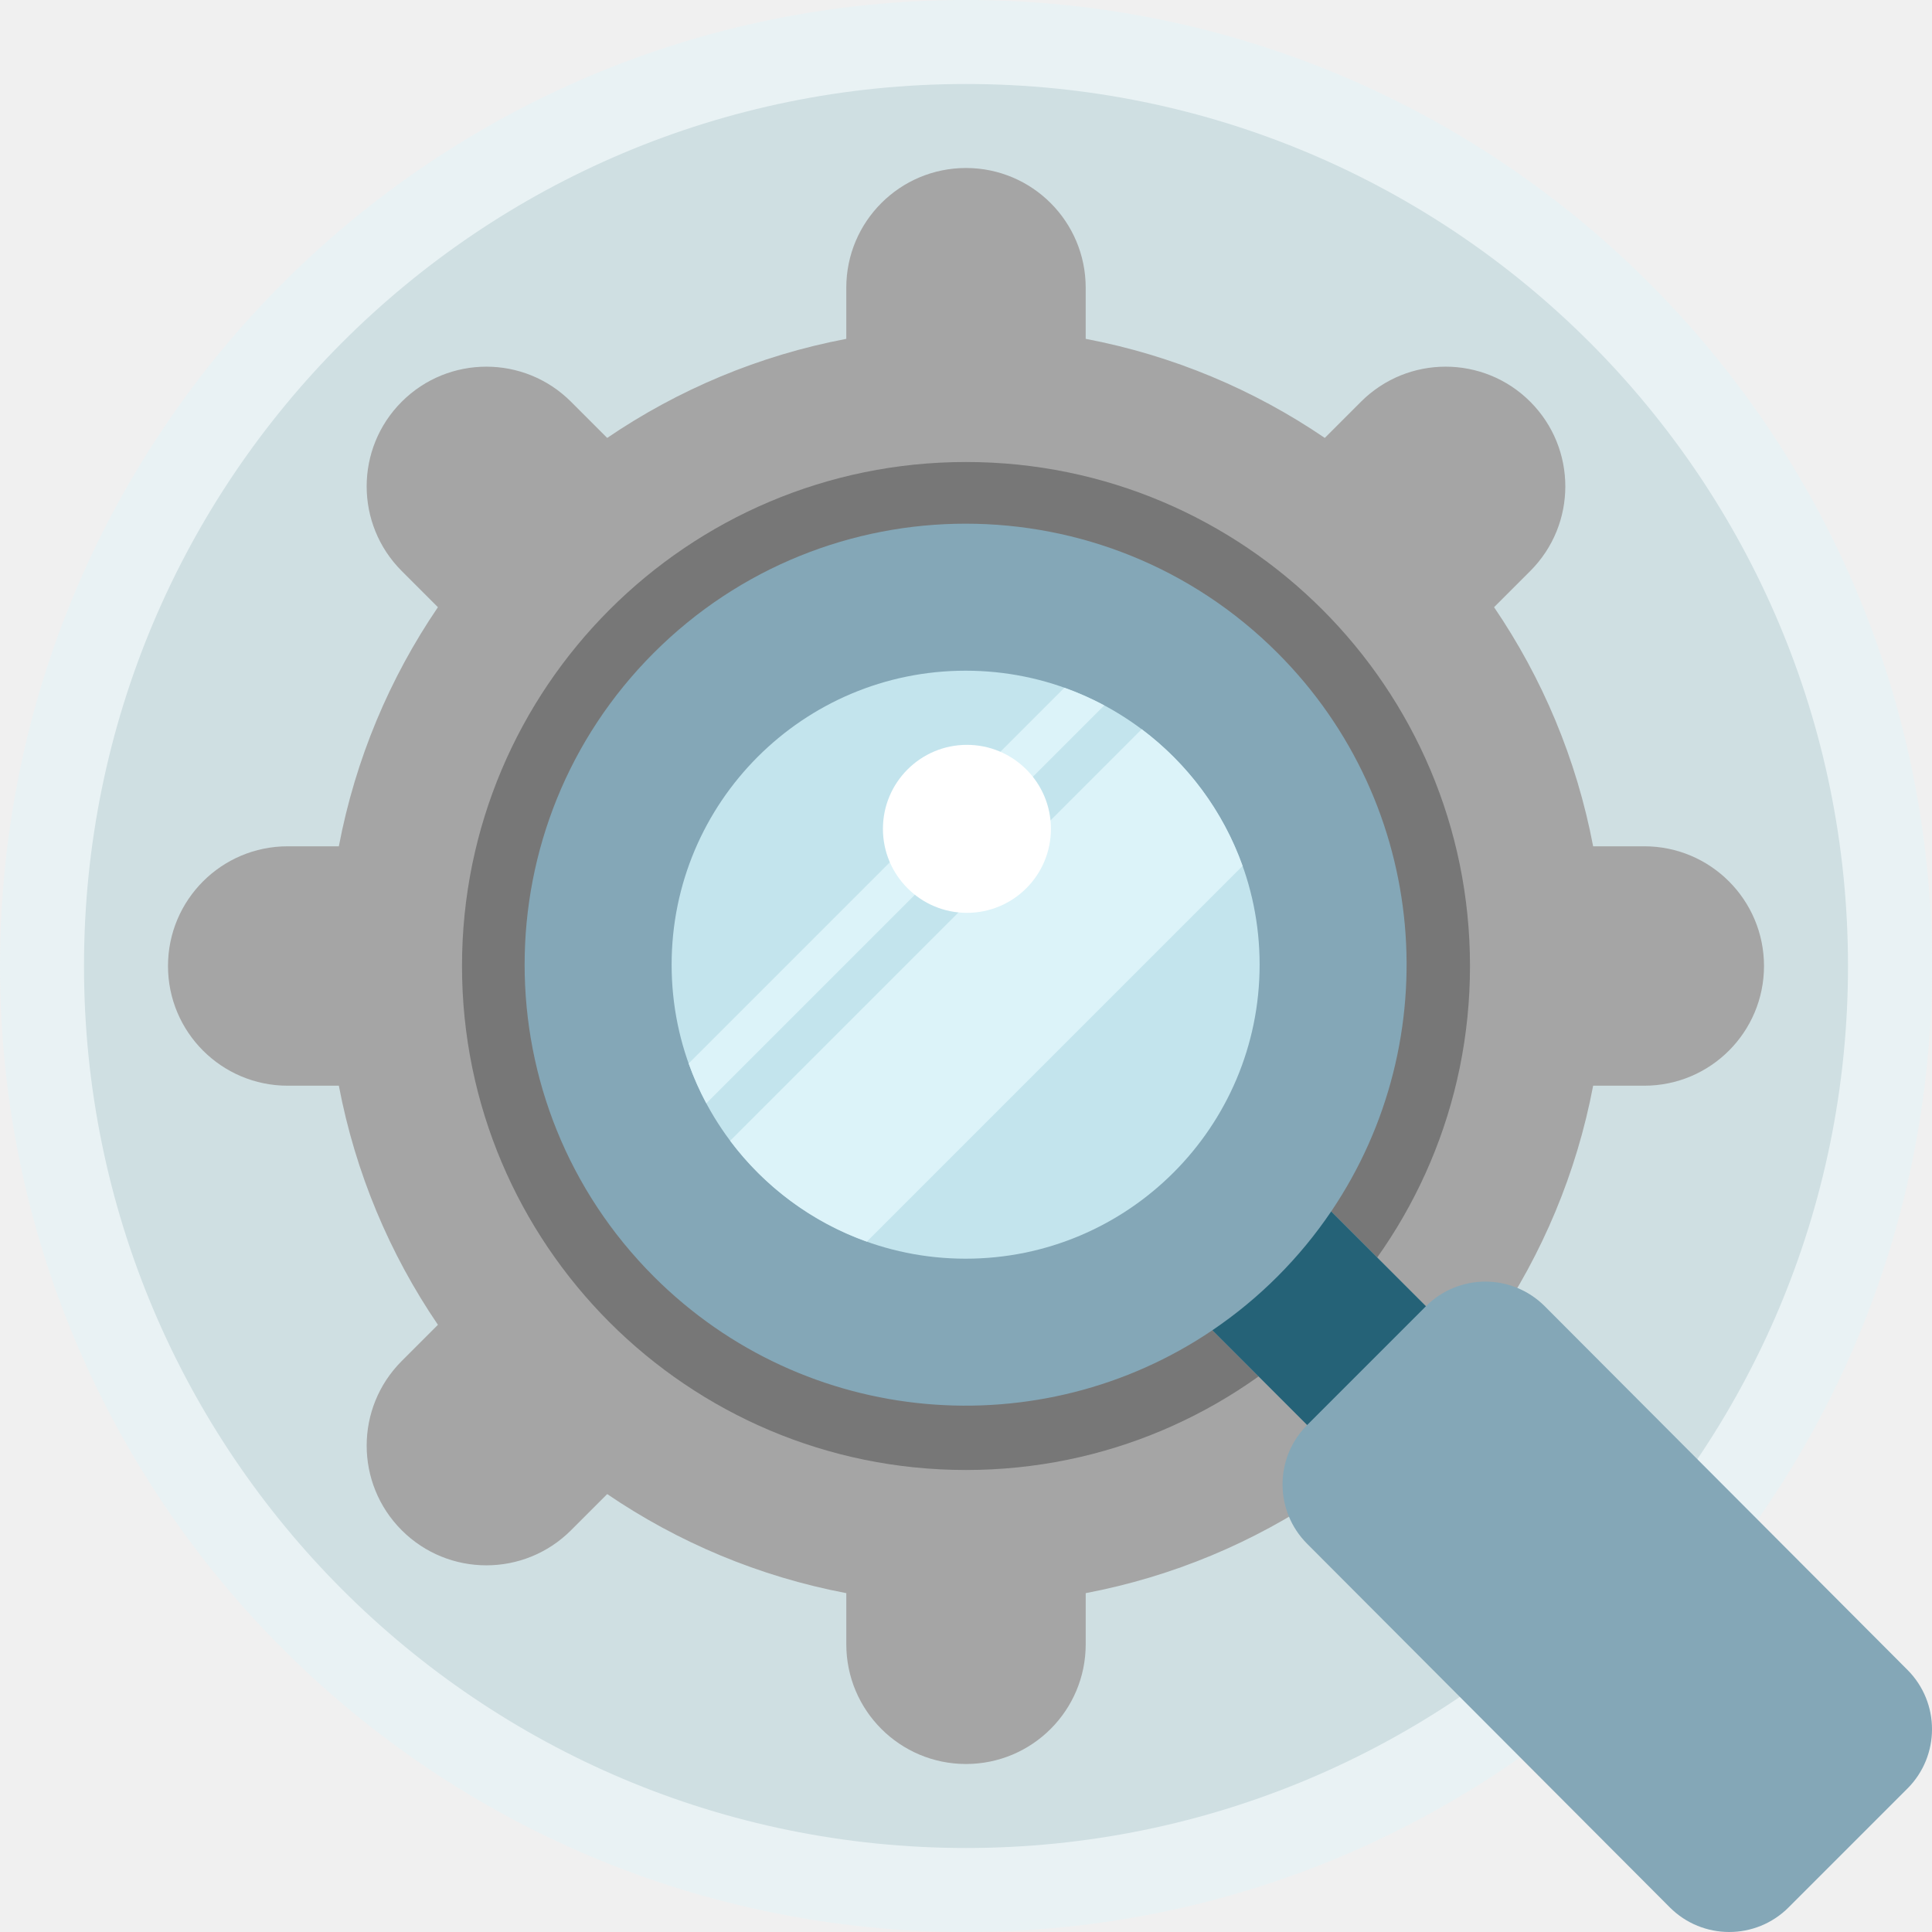
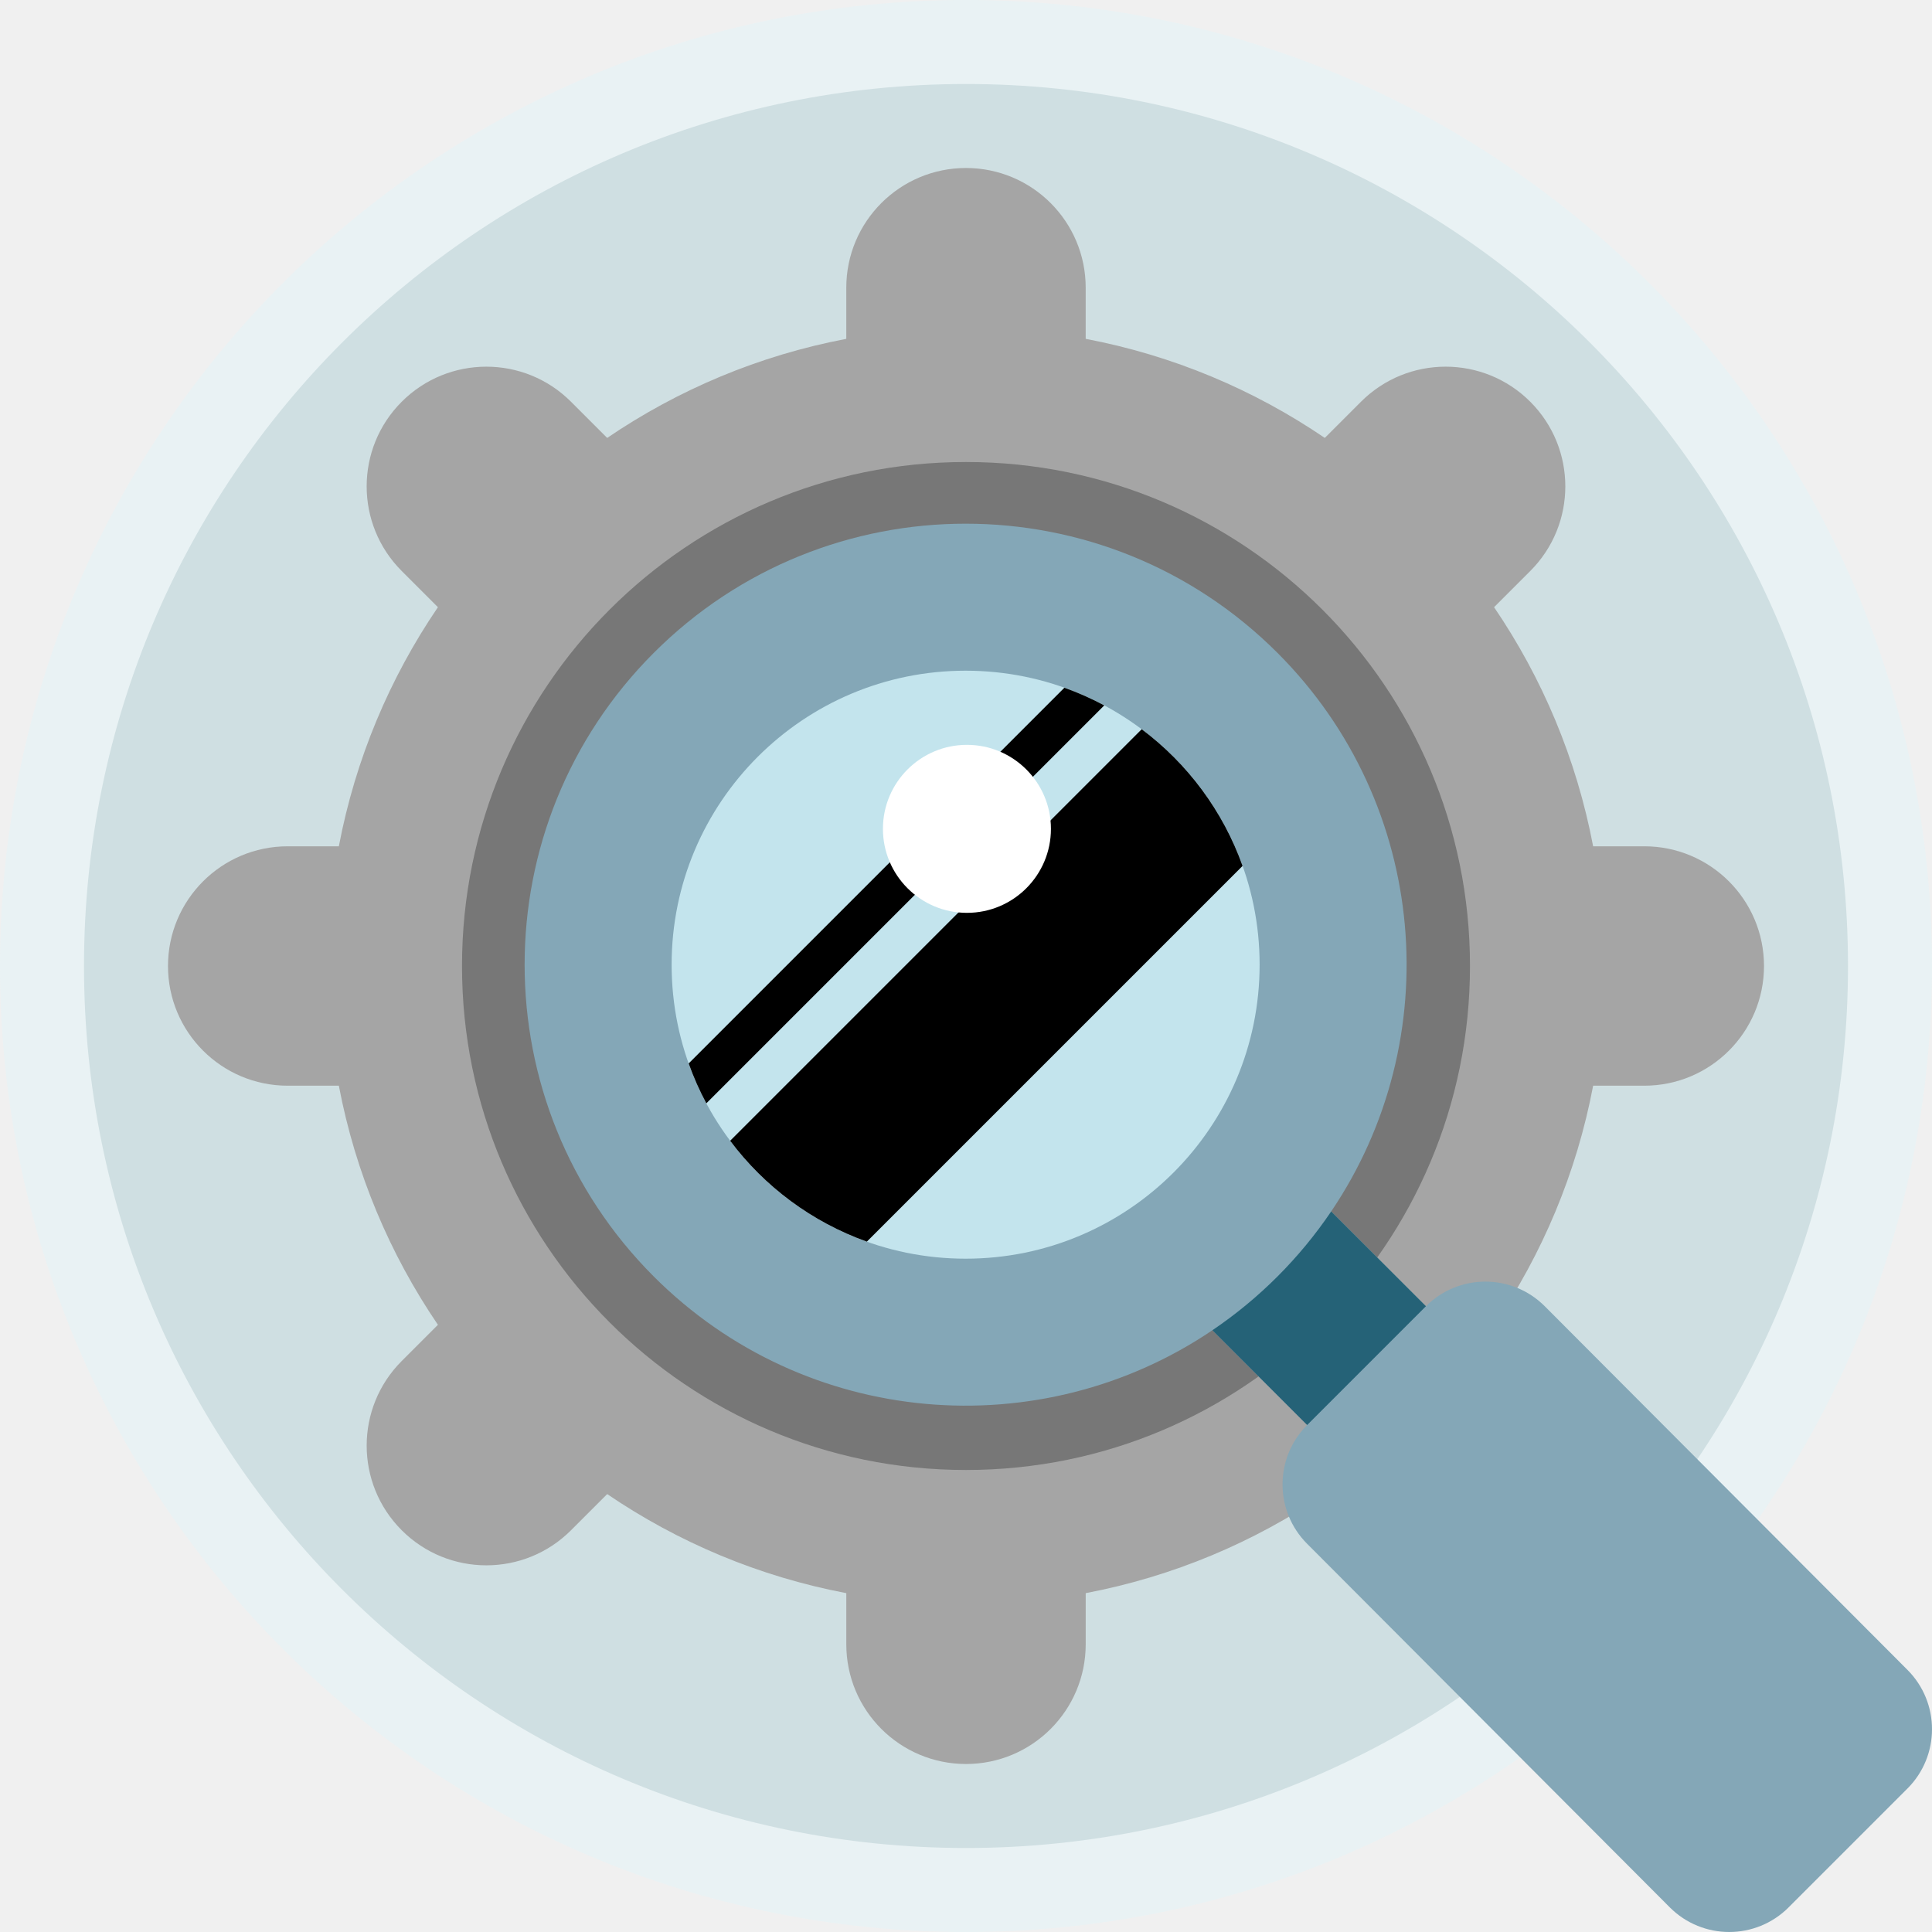
<svg xmlns="http://www.w3.org/2000/svg" height="800px" width="800px" version="1.1" id="Layer_1" viewBox="0 0 512 512" xml:space="preserve">
-   <path style="fill:#E9F2F4;" d="M512,256c0,141.384-114.616,256-256,256S0,397.386,0,256S114.616,0,256,0S512,114.616,512,256z" />
-   <path style="fill:#CFDFE2;" d="M489.739,256c0,129.091-104.648,233.739-233.739,233.739S22.261,385.091,22.261,256  S126.909,22.261,256,22.261S489.739,126.909,489.739,256z" />
-   <path style="fill:#A5A5A5;" d="M467.478,256L467.478,256c0,17.519-14.202,31.722-31.722,31.722h-13.556  c-4.389,23.133-13.48,44.6-26.253,63.363l9.591,9.591c12.388,12.388,12.388,32.473,0,44.861l0,0  c-12.388,12.388-32.473,12.388-44.861,0l-9.591-9.591c-18.764,12.773-40.23,21.865-63.363,26.253v13.557  c0,17.519-14.202,31.722-31.722,31.722s-31.722-14.202-31.722-31.722v-13.556c-23.133-4.389-44.6-13.48-63.363-26.253l-9.591,9.591  c-12.388,12.388-32.473,12.388-44.861,0l0,0c-12.388-12.388-12.388-32.473,0-44.861l9.591-9.591  c-12.774-18.765-21.867-40.231-26.256-63.364H76.243c-17.519,0-31.722-14.202-31.722-31.722l0,0  c0-17.519,14.202-31.722,31.722-31.722h13.556c4.389-23.133,13.48-44.6,26.253-63.363l-9.591-9.591  c-12.388-12.388-12.388-32.473,0-44.861l0,0c12.388-12.388,32.473-12.388,44.861,0l9.591,9.591  c18.764-12.773,40.23-21.865,63.363-26.253V76.244c0-17.519,14.202-31.722,31.722-31.722s31.722,14.202,31.722,31.722v13.556  c23.133,4.389,44.6,13.48,63.363,26.253l9.591-9.591c12.388-12.388,32.473-12.388,44.861,0l0,0  c12.388,12.388,12.388,32.473,0,44.861l-9.591,9.591c12.773,18.764,21.865,40.23,26.253,63.363h13.558  C453.276,224.278,467.478,238.481,467.478,256z" />
-   <path style="fill:#777777;" d="M389.565,256c0,73.766-59.799,133.565-133.565,133.565S122.435,329.766,122.435,256  S182.234,122.435,256,122.435S389.565,182.234,389.565,256z" />
-   <path style="fill:#84A7B7;" d="M505.48,442.517l-96.108-96.355c-8.694-8.693-22.788-8.693-31.481,0l-25.115-25.115l0,0  c30.761-45.461,26.021-107.777-14.237-148.035c-45.64-45.64-119.638-45.64-165.278,0s-45.64,119.638,0,165.279  c40.257,40.257,102.573,44.997,148.034,14.237l0,0l25.115,25.115c-8.694,8.693-8.694,22.788,0,31.481l96.108,96.354  c8.693,8.694,22.788,8.694,31.481,0l31.481-31.481C514.174,465.305,514.174,451.21,505.48,442.517z" />
-   <path style="fill:#256277;" d="M352.776,321.048l25.115,25.115l-31.481,31.481l-25.115-25.115  c6.079-4.114,11.862-8.853,17.244-14.237C343.923,332.908,348.662,327.127,352.776,321.048z" />
-   <path style="fill:#C3E4ED;" d="M333.813,255.653c0,43.03-34.883,77.913-77.913,77.913s-77.913-34.883-77.913-77.913  S212.87,177.74,255.9,177.74S333.813,212.623,333.813,255.653z" />
-   <path style="fill:#DCF3F9;" d="M329.294,229.481l-99.566,99.566c-14.562-5.193-27.13-14.585-36.228-26.734l109.06-109.06  C314.707,202.35,324.1,214.919,329.294,229.481z M282.071,182.259l-99.566,99.566c1.304,3.656,2.869,7.187,4.681,10.568  L292.639,186.94C289.259,185.128,285.727,183.562,282.071,182.259z" />
-   <path style="fill:#FFFFFF;" d="M256.247,197.392c12.295,0,22.261,9.966,22.261,22.261s-9.966,22.261-22.261,22.261  c-12.295,0-22.261-9.966-22.261-22.261S243.952,197.392,256.247,197.392z" />
+   <path fill="#E9F2F4" d="M512,256c0,141.384-114.616,256-256,256S0,397.386,0,256S114.616,0,256,0S512,114.616,512,256z" />
+   <path fill="#CFDFE2" d="M489.739,256c0,129.091-104.648,233.739-233.739,233.739S22.261,385.091,22.261,256  S126.909,22.261,256,22.261S489.739,126.909,489.739,256z" />
+   <path fill="#A5A5A5" d="M467.478,256L467.478,256c0,17.519-14.202,31.722-31.722,31.722h-13.556  c-4.389,23.133-13.48,44.6-26.253,63.363l9.591,9.591c12.388,12.388,12.388,32.473,0,44.861l0,0  c-12.388,12.388-32.473,12.388-44.861,0l-9.591-9.591c-18.764,12.773-40.23,21.865-63.363,26.253v13.557  c0,17.519-14.202,31.722-31.722,31.722s-31.722-14.202-31.722-31.722v-13.556c-23.133-4.389-44.6-13.48-63.363-26.253l-9.591,9.591  c-12.388,12.388-32.473,12.388-44.861,0l0,0c-12.388-12.388-12.388-32.473,0-44.861l9.591-9.591  c-12.774-18.765-21.867-40.231-26.256-63.364H76.243c-17.519,0-31.722-14.202-31.722-31.722l0,0  c0-17.519,14.202-31.722,31.722-31.722h13.556c4.389-23.133,13.48-44.6,26.253-63.363l-9.591-9.591  c-12.388-12.388-12.388-32.473,0-44.861l0,0c12.388-12.388,32.473-12.388,44.861,0l9.591,9.591  c18.764-12.773,40.23-21.865,63.363-26.253V76.244c0-17.519,14.202-31.722,31.722-31.722s31.722,14.202,31.722,31.722v13.556  c23.133,4.389,44.6,13.48,63.363,26.253l9.591-9.591c12.388-12.388,32.473-12.388,44.861,0l0,0  c12.388,12.388,12.388,32.473,0,44.861l-9.591,9.591c12.773,18.764,21.865,40.23,26.253,63.363h13.558  C453.276,224.278,467.478,238.481,467.478,256z" />
+   <path fill="#777777" d="M389.565,256c0,73.766-59.799,133.565-133.565,133.565S122.435,329.766,122.435,256  S182.234,122.435,256,122.435S389.565,182.234,389.565,256z" />
+   <path fill="#84A7B7" d="M505.48,442.517l-96.108-96.355c-8.694-8.693-22.788-8.693-31.481,0l-25.115-25.115l0,0  c30.761-45.461,26.021-107.777-14.237-148.035c-45.64-45.64-119.638-45.64-165.278,0s-45.64,119.638,0,165.279  c40.257,40.257,102.573,44.997,148.034,14.237l0,0l25.115,25.115c-8.694,8.693-8.694,22.788,0,31.481l96.108,96.354  c8.693,8.694,22.788,8.694,31.481,0l31.481-31.481C514.174,465.305,514.174,451.21,505.48,442.517z" />
+   <path fill="#256277" d="M352.776,321.048l25.115,25.115l-31.481,31.481l-25.115-25.115  c6.079-4.114,11.862-8.853,17.244-14.237C343.923,332.908,348.662,327.127,352.776,321.048z" />
+   <path fill="#C3E4ED" d="M333.813,255.653c0,43.03-34.883,77.913-77.913,77.913s-77.913-34.883-77.913-77.913  S212.87,177.74,255.9,177.74S333.813,212.623,333.813,255.653z" />
+   <path fill="DCF3F9" d="M329.294,229.481l-99.566,99.566c-14.562-5.193-27.13-14.585-36.228-26.734l109.06-109.06  C314.707,202.35,324.1,214.919,329.294,229.481z M282.071,182.259l-99.566,99.566c1.304,3.656,2.869,7.187,4.681,10.568  L292.639,186.94C289.259,185.128,285.727,183.562,282.071,182.259z" />
+   <path fill="#FFFFFF" d="M256.247,197.392c12.295,0,22.261,9.966,22.261,22.261s-9.966,22.261-22.261,22.261  c-12.295,0-22.261-9.966-22.261-22.261S243.952,197.392,256.247,197.392z" />
</svg>
